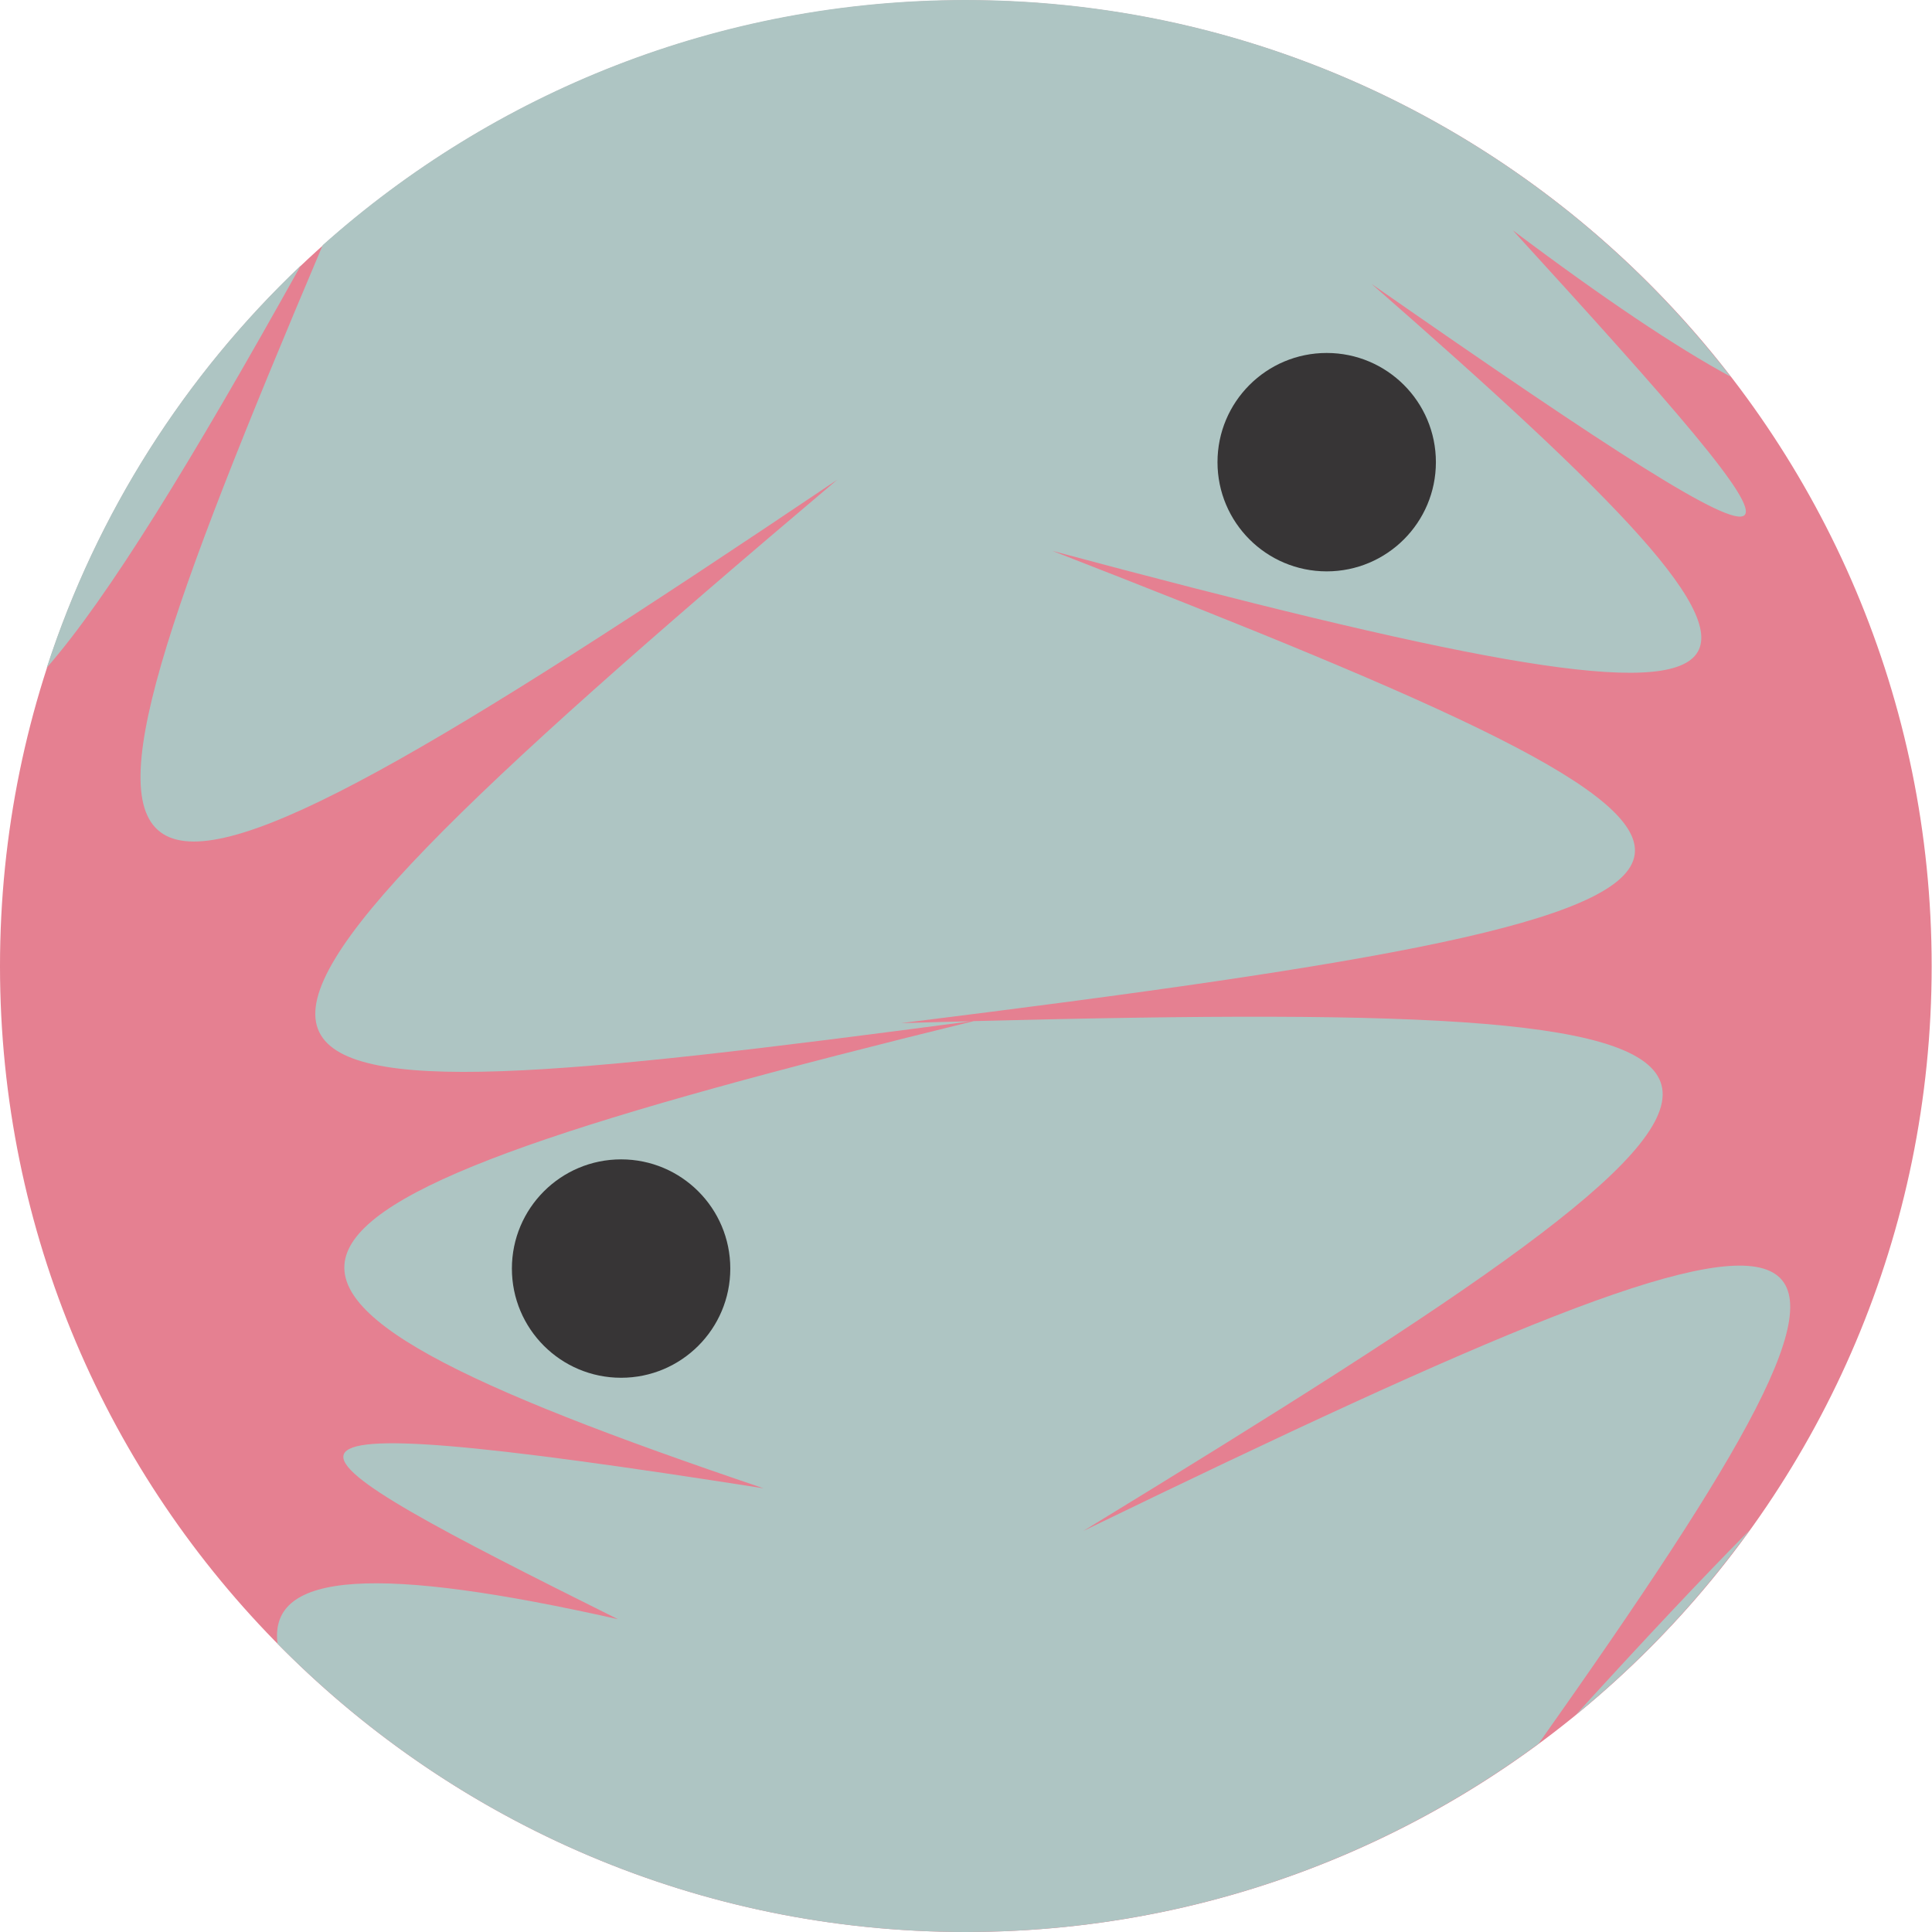
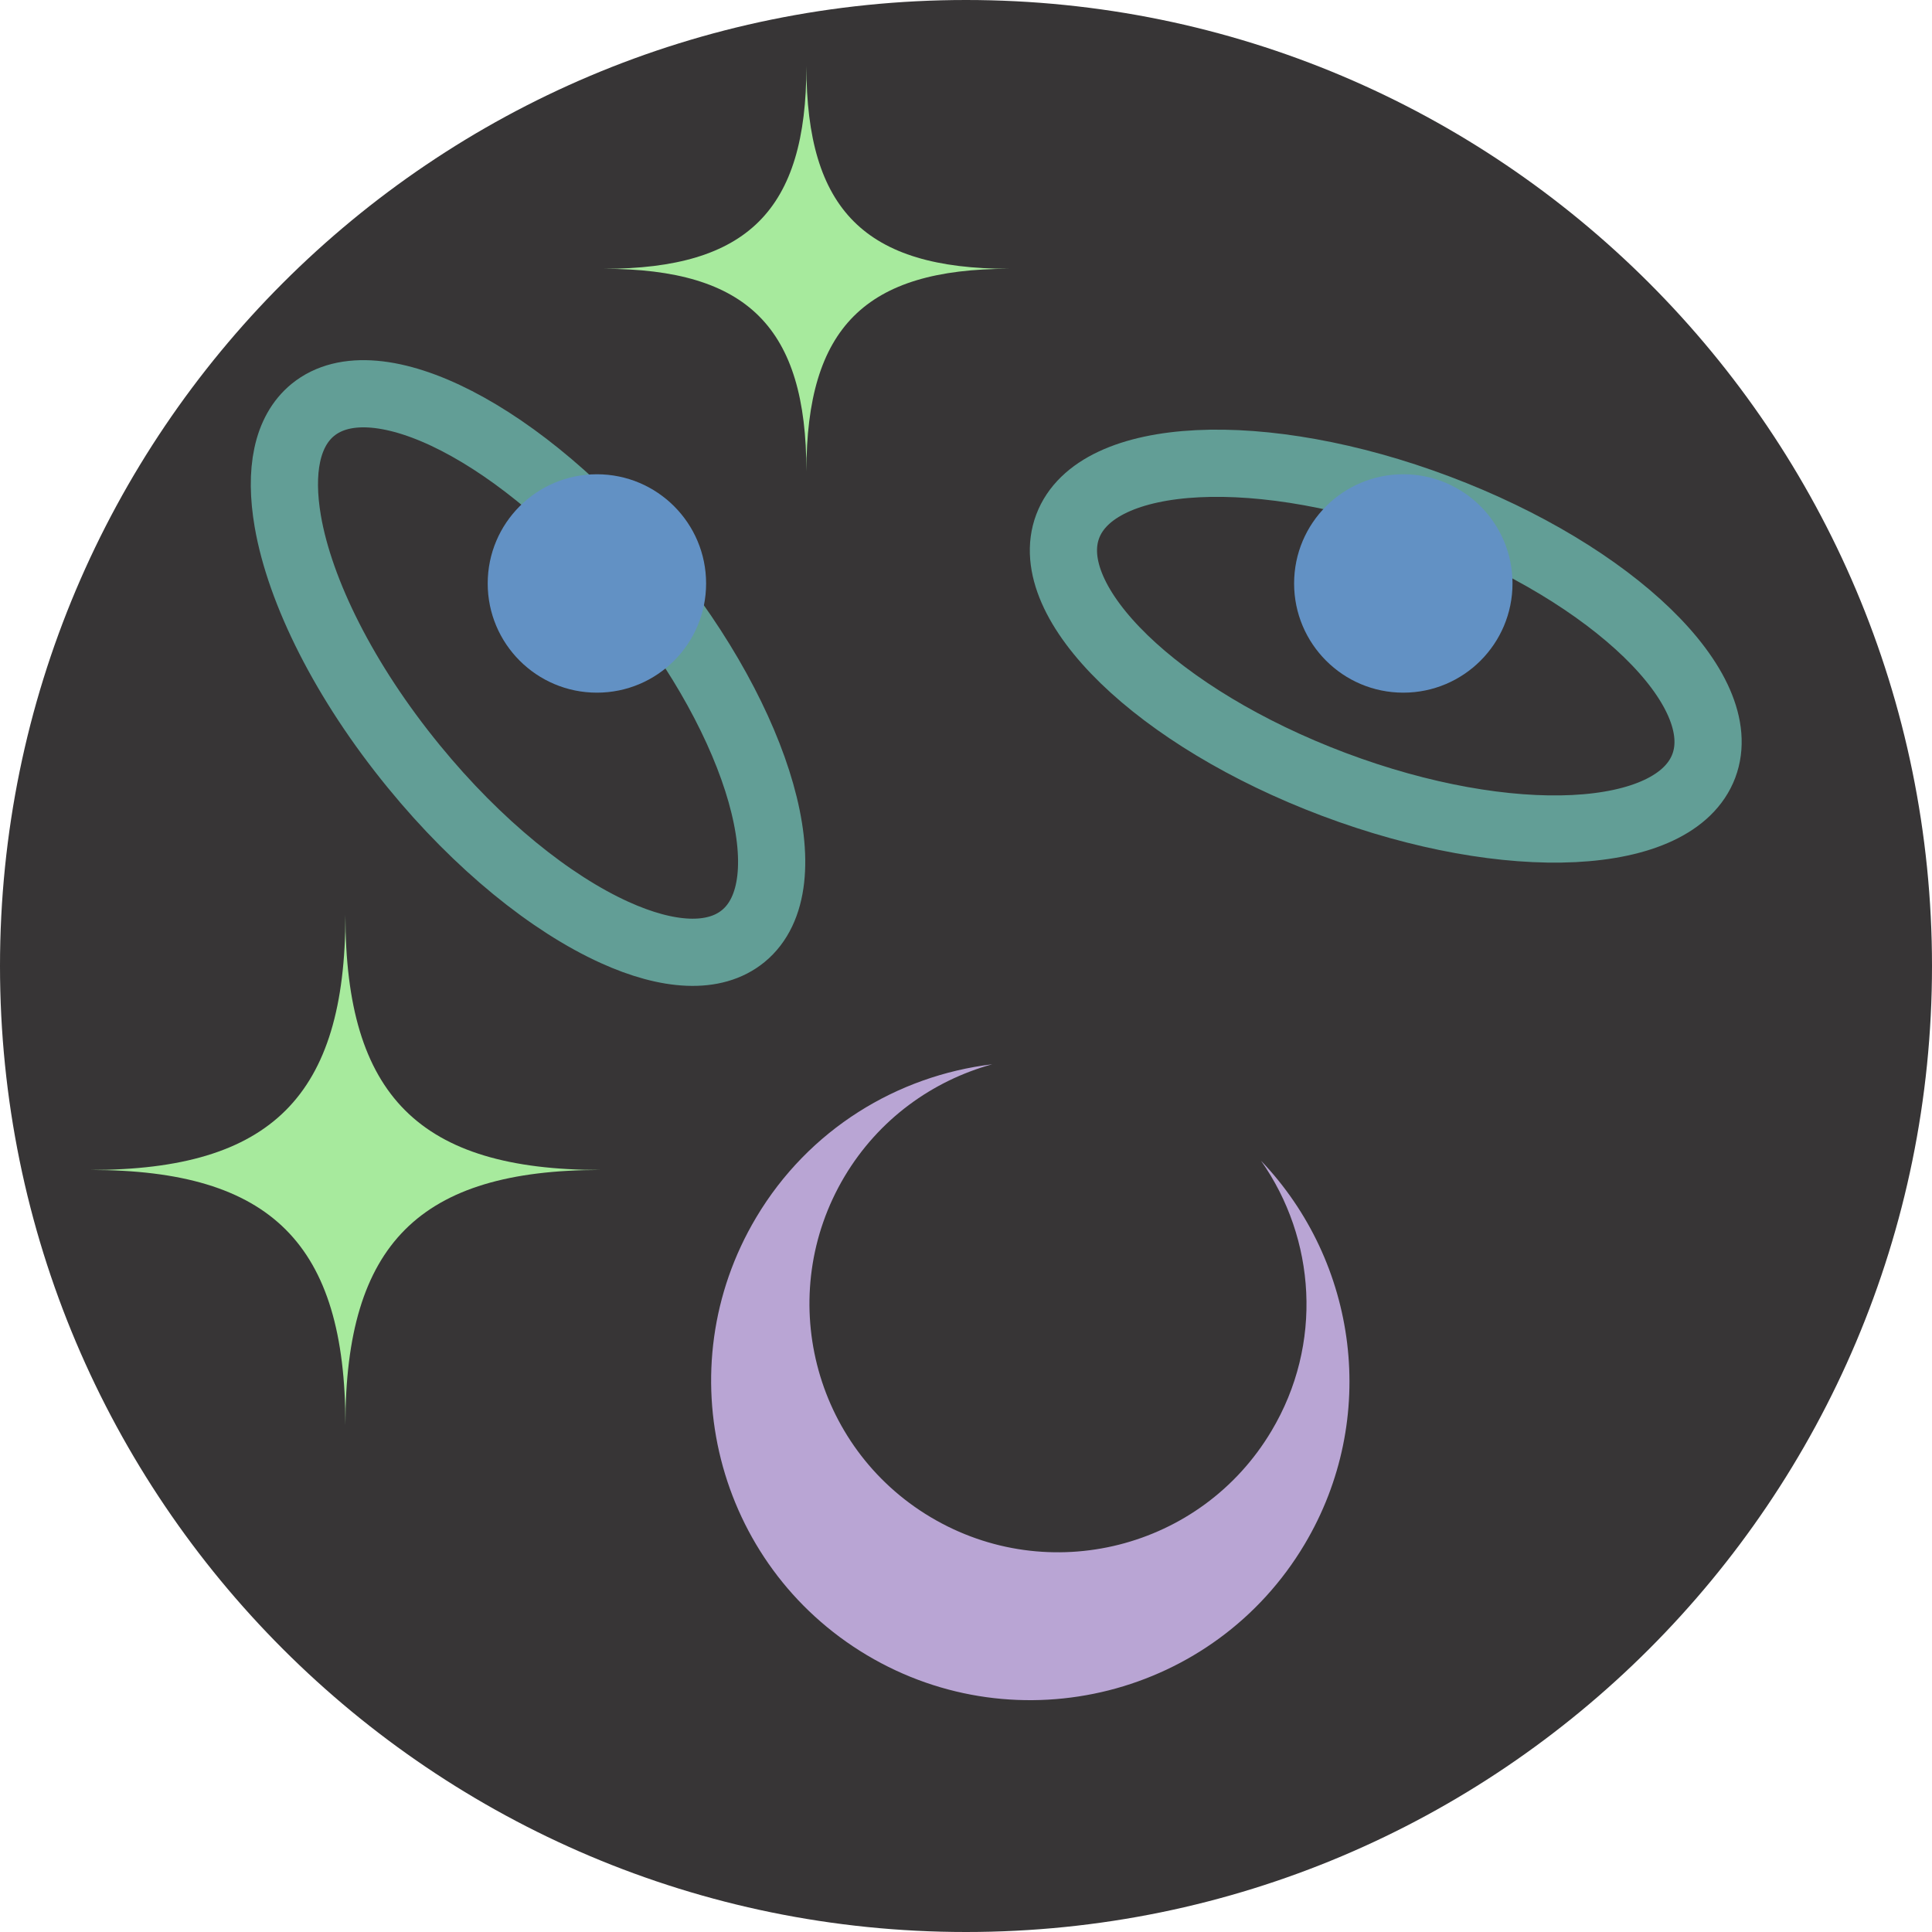
- <svg xmlns="http://www.w3.org/2000/svg" id="Layer_2" viewBox="0 0 114.98 115">
+ <svg xmlns="http://www.w3.org/2000/svg" id="Layer_2" viewBox="0 0 115 115">
  <defs>
    <style>
      .cls-1 {
+         fill: none;
+         stroke: #629e96;
+         stroke-miterlimit: 10;
+         stroke-width: 4px;
+       }
+ 
+       .cls-2 {
+         fill: #b9a5d4;
+       }
+ 
+       .cls-3 {
+         fill: #6291c4;
+       }
+ 
+       .cls-4 {
        fill: #373536;
      }

-       .cls-2 {
-         fill: #aec5c3;
-       }
- 
-       .cls-3 {
-         fill: #e58091;
+       .cls-5 {
+         fill: #a7ea9d;
      }
    </style>
  </defs>
  <g id="Layer_1-2" data-name="Layer_1">
    <g>
-       <circle class="cls-3" cx="57.49" cy="57.51" r="57.49" />
-       <g>
-         <path class="cls-2" d="M17.9,15.81c-6.87,6.52-12.13,14.71-15.12,23.94,3.67-4.21,8.55-12.17,15.12-23.94Z" />
-         <path class="cls-2" d="M49.83,28.56c-44.7,37.77-40.38,38.62,7.95,32.23-1.35.03-2.72.07-4.14.11,57.25-7.1,56.08-9.77,9-28.11,47.08,12.61,48.25,9.68,19-15.89,28.92,20.15,27.44,17.65,8.41-3.19,5.47,4.11,9.75,6.97,12.96,8.71C92.5,8.79,76.02,0,57.47,0c-14.69,0-28.09,5.52-38.26,14.59C.89,57.85,2.49,60.43,49.83,28.56Z" />
-         <path class="cls-2" d="M93.8,102.07c3.91-3.19,7.38-6.88,10.33-10.98-2.81,2.84-6.24,6.49-10.33,10.98Z" />
-         <path class="cls-2" d="M64.48,91.13c46.48-28.39,47.59-31.74-6.52-30.35-46.39,11.38-48.68,15.58-12.51,27.81-34.09-5.35-29.64-2.66-8.67,7.79-14.19-3.19-20.81-2.89-20.26,1.46,10.43,10.59,24.92,17.16,40.96,17.16,12.77,0,24.57-4.17,34.11-11.22,24.55-34.72,21.16-36.07-27.11-12.65Z" />
-       </g>
-       <circle class="cls-1" cx="78.97" cy="27.51" r="6.5" />
-       <circle class="cls-1" cx="36.97" cy="75.51" r="6.5" />
+       <circle class="cls-4" cx="57.5" cy="57.5" r="57.5" />
+       <path class="cls-1" d="M38.23,34.5c7.07,8.65,9.76,18.15,6.01,21.22-1.72,1.41-4.49,1.22-7.66-.22-3.77-1.71-8.11-5.18-11.95-9.88-4.14-5.06-6.78-10.41-7.5-14.59-.51-2.97-.07-5.35,1.49-6.63,3.76-3.07,12.54,1.45,19.61,10.09Z" />
+       <ellipse class="cls-1" cx="82.48" cy="38.46" rx="8.79" ry="20.23" transform="translate(17.42 102.09) rotate(-69.36)" />
+       <path class="cls-2" d="M75.68,85.18c-4.18,7.02-13.26,9.31-20.28,5.13s-9.31-13.26-5.13-20.28c2.04-3.42,5.24-5.7,8.79-6.68-5.64.68-10.92,3.86-14.05,9.12-5.37,9.01-2.42,20.68,6.59,26.05,9.01,5.37,20.68,2.42,26.05-6.59,4.47-7.5,3.16-16.82-2.59-22.84,3.26,4.63,3.71,10.92.62,16.09Z" />
+       <path class="cls-5" d="M48,28.06c0-8.56-3.5-12.06-12.06-12.06,8.56,0,12.06-3.5,12.06-12.06,0,8.56,3.5,12.06,12.06,12.06-8.56,0-12.06,3.5-12.06,12.06Z" />
+       <path class="cls-5" d="M20.56,84.82c0-10.77-4.41-15.18-15.18-15.18,10.77,0,15.18-4.41,15.18-15.18,0,10.77,4.41,15.18,15.18,15.18-10.77,0-15.18,4.41-15.18,15.18Z" />
+       <circle class="cls-3" cx="35.53" cy="34.73" r="6.5" />
+       <circle class="cls-3" cx="83.53" cy="34.73" r="6.5" />
    </g>
  </g>
</svg>
